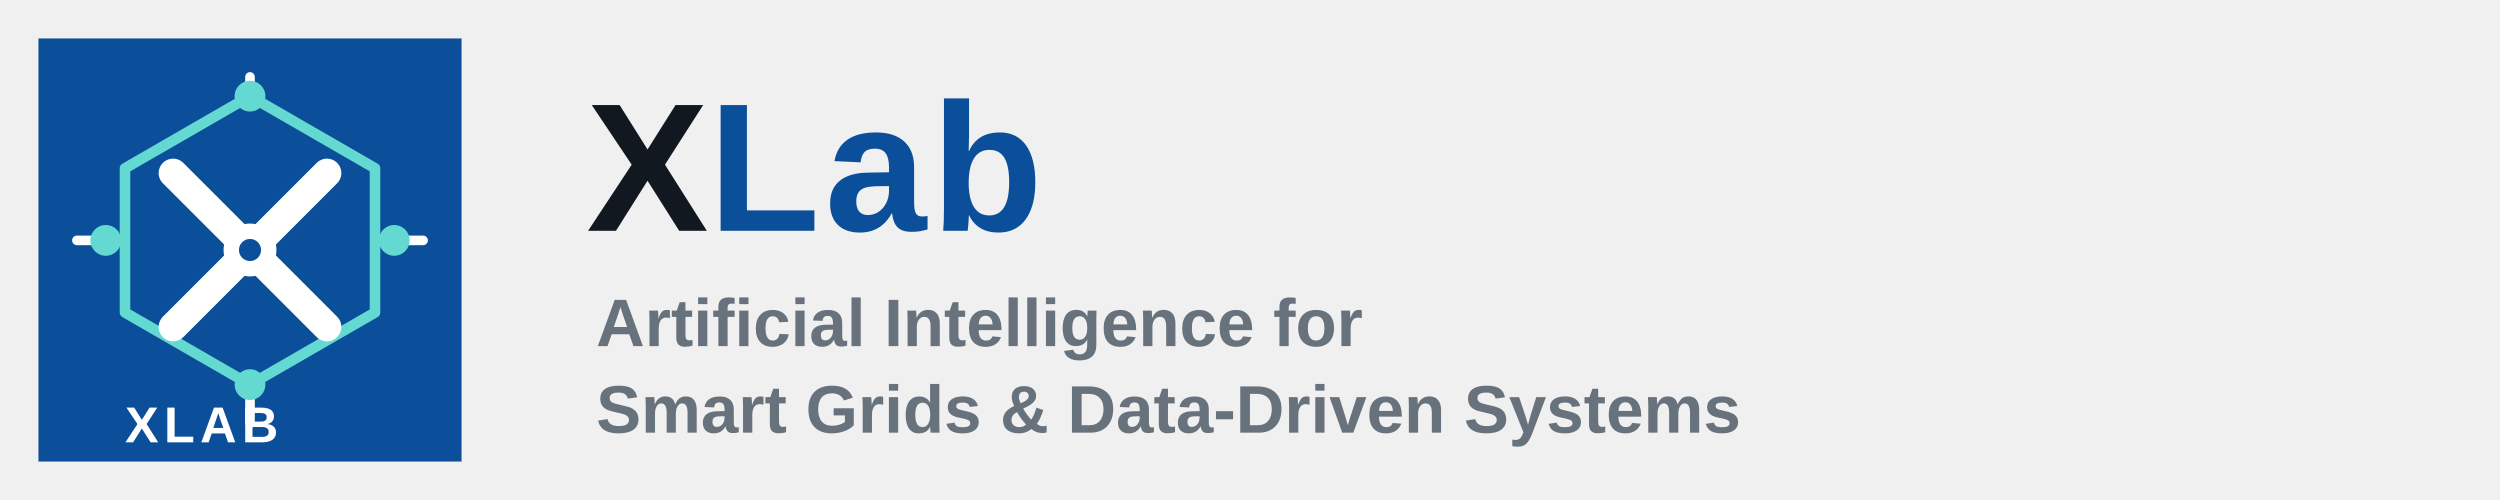
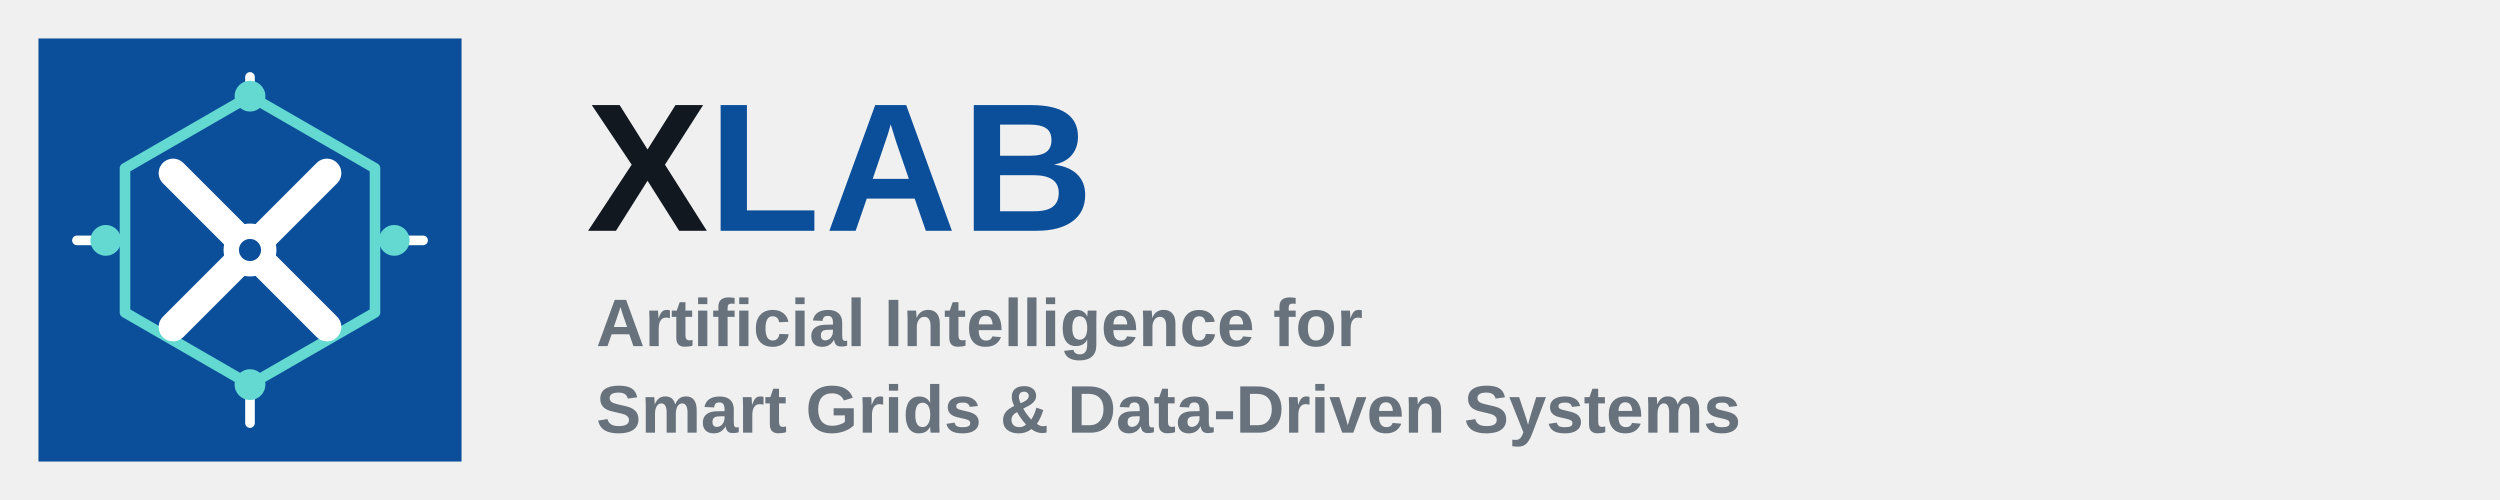
<svg xmlns="http://www.w3.org/2000/svg" viewBox="0 0 520 104" role="img" aria-labelledby="title desc">
  <g transform="translate(8 8)">
    <rect width="88" height="88" fill="#0b4f9a" />
    <g fill="none" stroke="#fff" stroke-linecap="round" stroke-linejoin="round">
      <path d="M44 12 70 27v30L44 72 18 57V27z" stroke="#63d9d1" stroke-width="2.2" />
      <path d="M28 28 60 60M60 28 28 60" stroke="#fff" stroke-width="6" />
      <path d="M44 8v6M44 72v8M14 42H8M74 42h6" stroke="#fff" stroke-width="2" />
    </g>
    <g fill="#63d9d1">
      <circle cx="44" cy="12" r="3.2" />
      <circle cx="44" cy="72" r="3.2" />
      <circle cx="14" cy="42" r="3.2" />
      <circle cx="74" cy="42" r="3.2" />
    </g>
    <circle cx="44" cy="44" r="5.5" fill="#fff" />
    <circle cx="44" cy="44" r="2.3" fill="#0b4f9a" />
-     <text x="18" y="84" fill="#fff" font-family="Arial, Helvetica, sans-serif" font-size="10.5" font-weight="700" letter-spacing="1.1">XLAB</text>
  </g>
  <g font-family="Arial, Helvetica, sans-serif">
-     <text x="122" y="48" fill="#111820" font-size="38" font-weight="700" letter-spacing="1">X<tspan fill="#0b4f9a">Lab</tspan>
+     <text x="122" y="48" fill="#111820" font-size="38" font-weight="700" letter-spacing="1">X<tspan fill="#0b4f9a">LAB</tspan>
    </text>
    <text x="124" y="72" fill="#68727c" font-size="14" font-weight="600">Artificial Intelligence for</text>
    <text x="124" y="90" fill="#68727c" font-size="14" font-weight="600">Smart Grids &amp; Data-Driven Systems</text>
  </g>
</svg>
